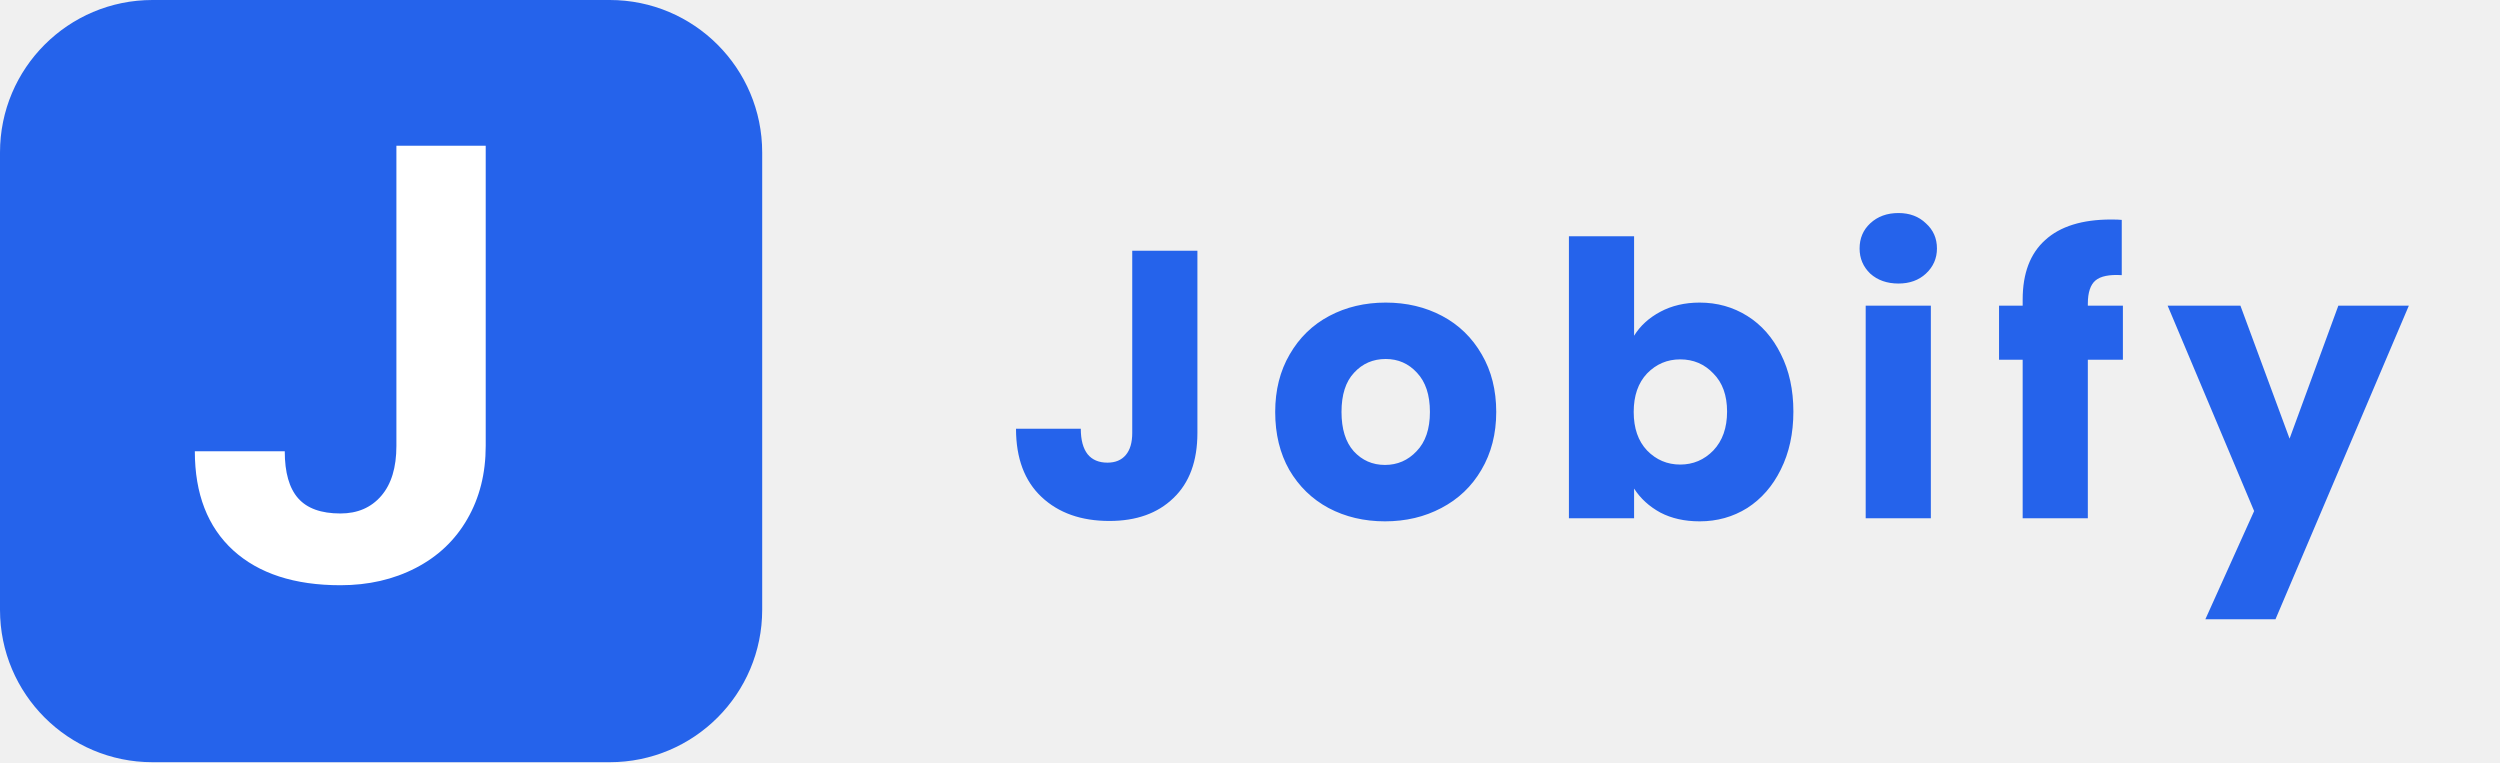
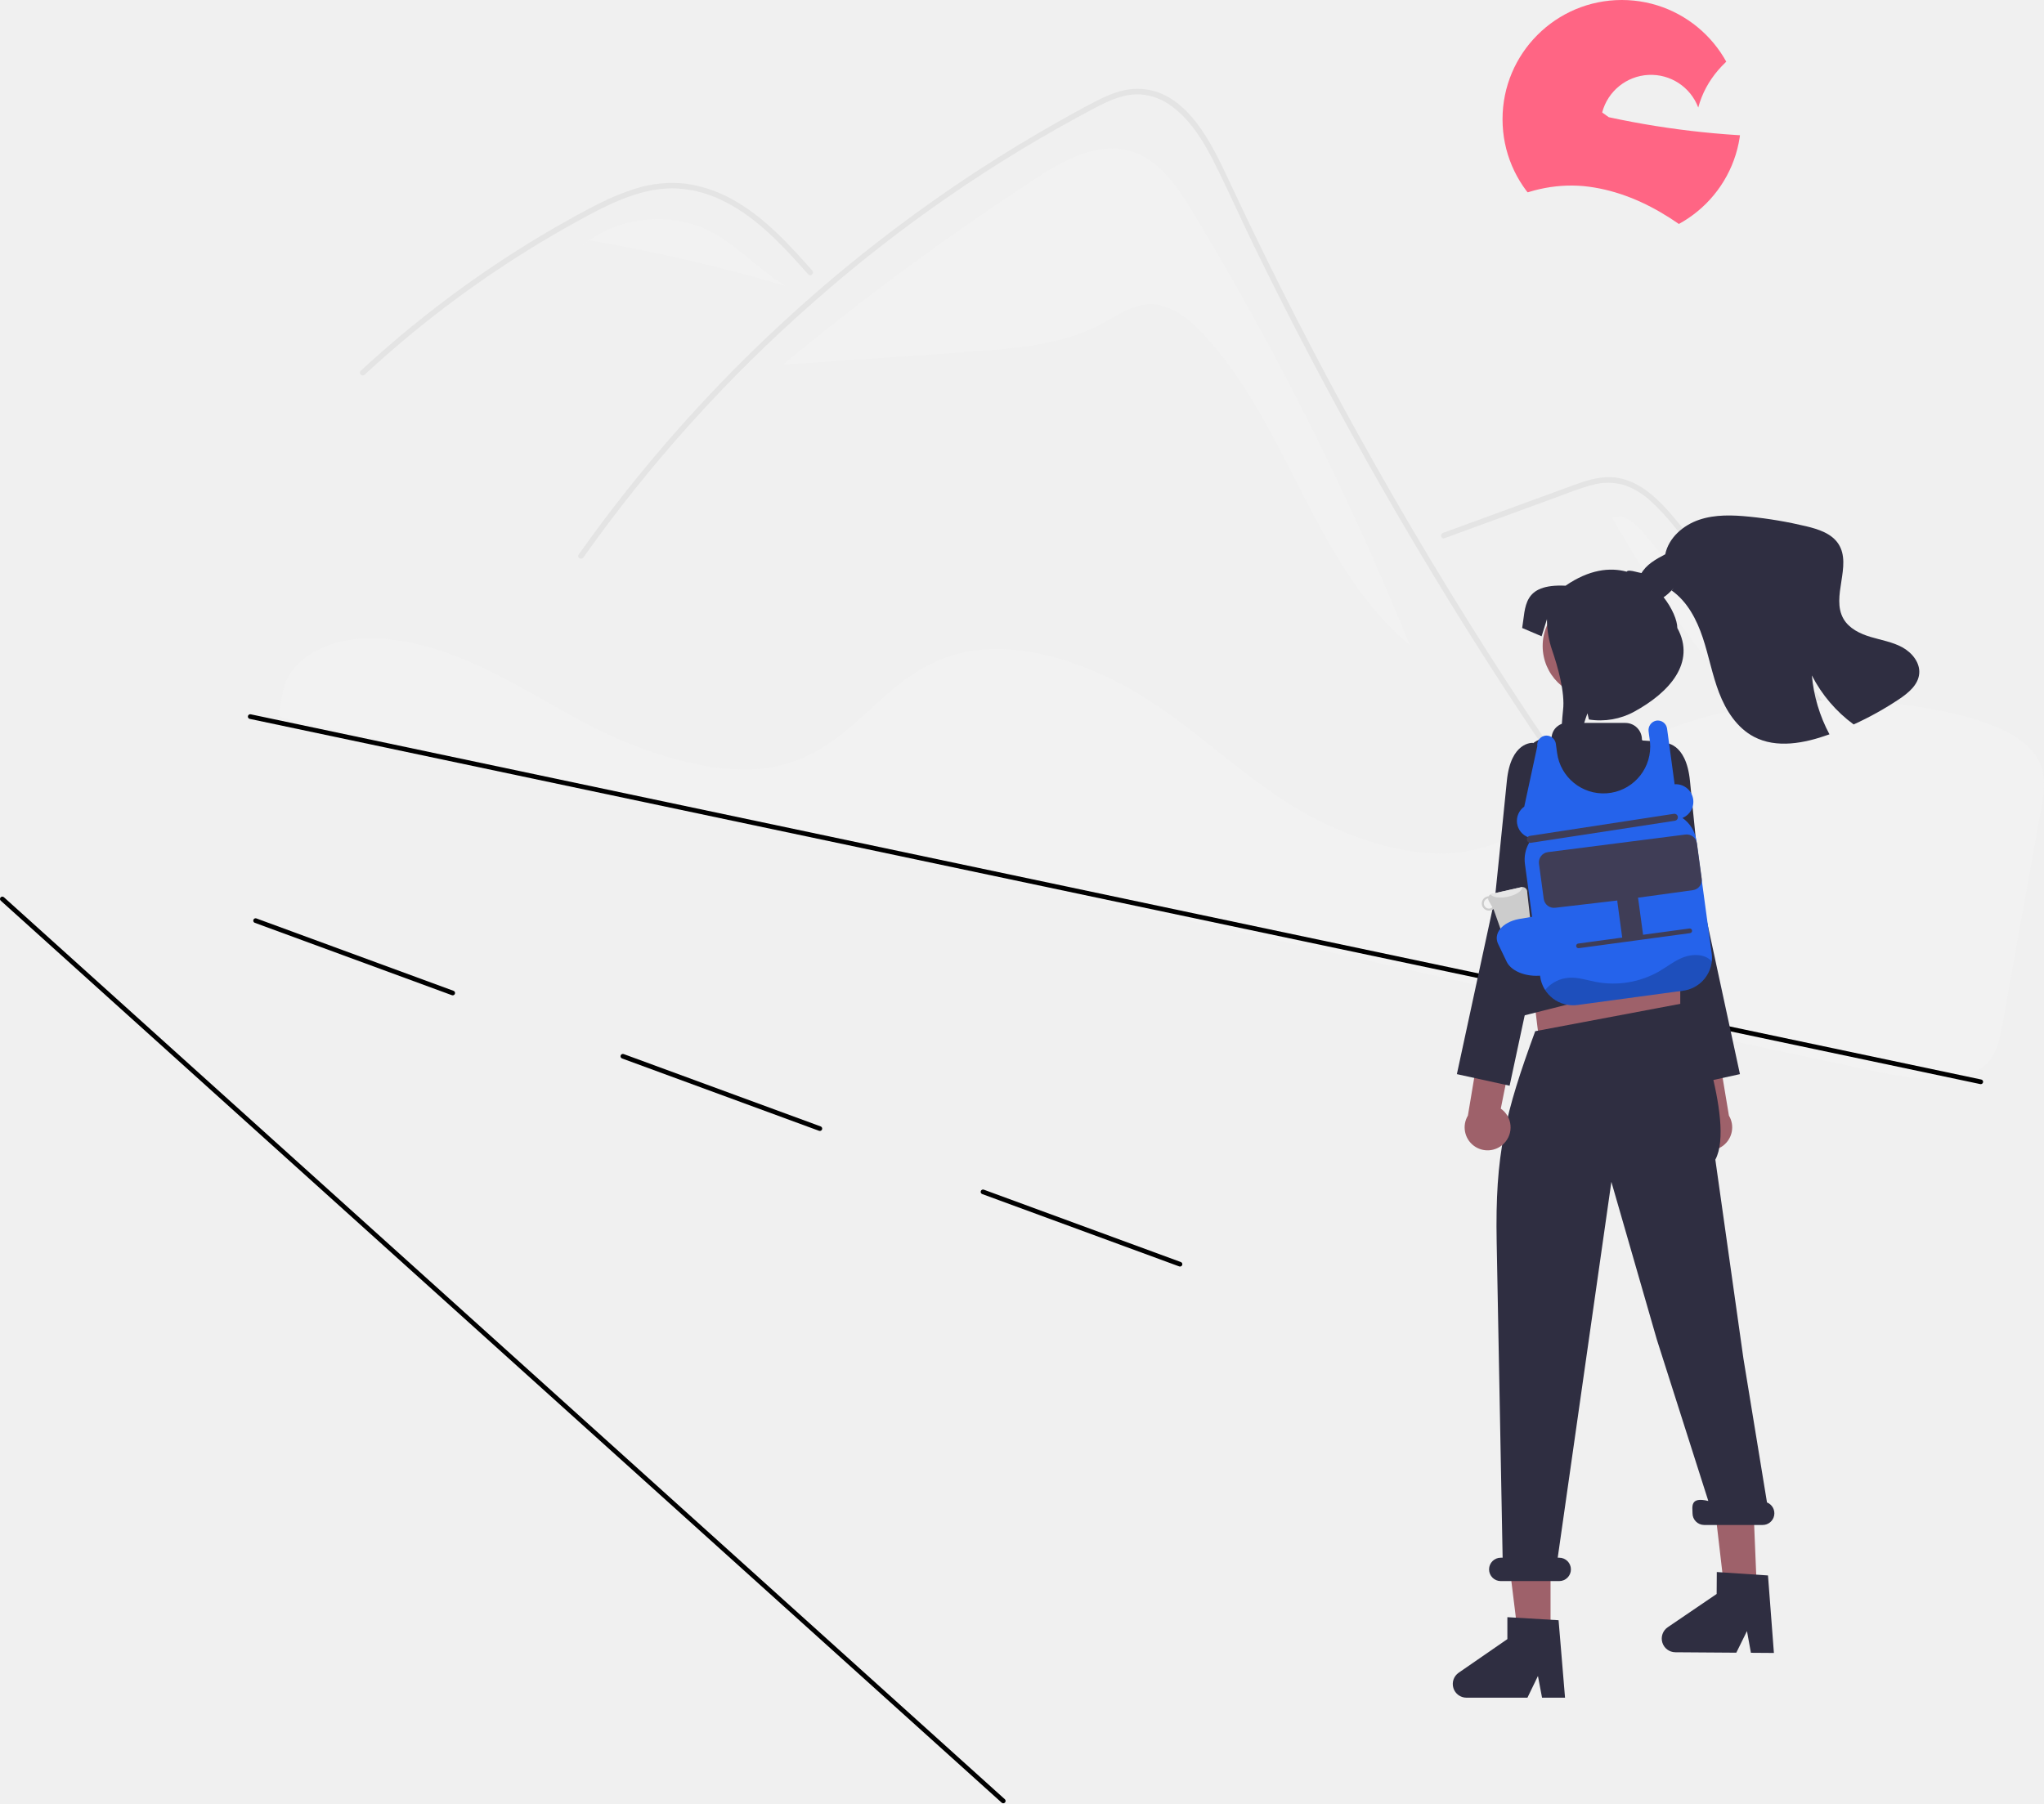
- <svg xmlns="http://www.w3.org/2000/svg" width="164" height="50" viewBox="0 0 164 50" fill="none">
-   <path d="M78.55 16.45V28.4C78.55 30.25 78.025 31.675 76.975 32.675C75.942 33.675 74.542 34.175 72.775 34.175C70.925 34.175 69.442 33.65 68.325 32.6C67.208 31.55 66.65 30.058 66.65 28.125H70.9C70.9 28.858 71.05 29.417 71.35 29.8C71.65 30.167 72.083 30.35 72.65 30.35C73.167 30.35 73.567 30.183 73.85 29.85C74.133 29.517 74.275 29.033 74.275 28.4V16.45H78.55ZM90.853 34.2C89.487 34.2 88.253 33.908 87.153 33.325C86.07 32.742 85.212 31.908 84.578 30.825C83.962 29.742 83.653 28.475 83.653 27.025C83.653 25.592 83.97 24.333 84.603 23.25C85.237 22.15 86.103 21.308 87.203 20.725C88.303 20.142 89.537 19.85 90.903 19.85C92.27 19.85 93.503 20.142 94.603 20.725C95.703 21.308 96.57 22.15 97.203 23.25C97.837 24.333 98.153 25.592 98.153 27.025C98.153 28.458 97.828 29.725 97.178 30.825C96.545 31.908 95.67 32.742 94.553 33.325C93.453 33.908 92.22 34.2 90.853 34.2ZM90.853 30.5C91.67 30.5 92.362 30.2 92.928 29.6C93.511 29 93.803 28.142 93.803 27.025C93.803 25.908 93.52 25.05 92.953 24.45C92.403 23.85 91.72 23.55 90.903 23.55C90.07 23.55 89.378 23.85 88.828 24.45C88.278 25.033 88.003 25.892 88.003 27.025C88.003 28.142 88.27 29 88.803 29.6C89.353 30.2 90.037 30.5 90.853 30.5ZM107.196 22.025C107.596 21.375 108.171 20.85 108.921 20.45C109.671 20.05 110.529 19.85 111.496 19.85C112.646 19.85 113.688 20.142 114.621 20.725C115.554 21.308 116.288 22.142 116.821 23.225C117.371 24.308 117.646 25.567 117.646 27C117.646 28.433 117.371 29.7 116.821 30.8C116.288 31.883 115.554 32.725 114.621 33.325C113.688 33.908 112.646 34.2 111.496 34.2C110.513 34.2 109.654 34.008 108.921 33.625C108.188 33.225 107.613 32.7 107.196 32.05V34H102.921V15.5H107.196V22.025ZM113.296 27C113.296 25.933 112.996 25.1 112.396 24.5C111.813 23.883 111.088 23.575 110.221 23.575C109.371 23.575 108.646 23.883 108.046 24.5C107.463 25.117 107.171 25.958 107.171 27.025C107.171 28.092 107.463 28.933 108.046 29.55C108.646 30.167 109.371 30.475 110.221 30.475C111.071 30.475 111.796 30.167 112.396 29.55C112.996 28.917 113.296 28.067 113.296 27ZM124.539 18.6C123.789 18.6 123.172 18.383 122.689 17.95C122.222 17.5 121.989 16.95 121.989 16.3C121.989 15.633 122.222 15.083 122.689 14.65C123.172 14.2 123.789 13.975 124.539 13.975C125.272 13.975 125.872 14.2 126.339 14.65C126.822 15.083 127.064 15.633 127.064 16.3C127.064 16.95 126.822 17.5 126.339 17.95C125.872 18.383 125.272 18.6 124.539 18.6ZM126.664 20.05V34H122.389V20.05H126.664ZM139.262 23.6H136.962V34H132.687V23.6H131.137V20.05H132.687V19.65C132.687 17.933 133.179 16.633 134.162 15.75C135.145 14.85 136.587 14.4 138.487 14.4C138.804 14.4 139.037 14.408 139.187 14.425V18.05C138.37 18 137.795 18.117 137.462 18.4C137.129 18.683 136.962 19.192 136.962 19.925V20.05H139.262V23.6ZM158.021 20.05L149.271 40.625H144.671L147.871 33.525L142.196 20.05H146.971L150.196 28.775L153.396 20.05H158.021Z" fill="#2563EB" />
-   <rect width="50" height="50" rx="10" fill="#2563EB" />
-   <path d="M26.004 9.562H31.863V29.25C31.863 31.06 31.46 32.661 30.652 34.055C29.858 35.435 28.732 36.503 27.273 37.258C25.815 38.013 24.168 38.391 22.332 38.391C19.324 38.391 16.98 37.629 15.301 36.105C13.621 34.569 12.781 32.401 12.781 29.602H18.68C18.68 30.995 18.973 32.023 19.559 32.688C20.145 33.352 21.069 33.684 22.332 33.684C23.452 33.684 24.344 33.3 25.008 32.531C25.672 31.763 26.004 30.669 26.004 29.25V9.562Z" fill="white" />
+ <svg xmlns="http://www.w3.org/2000/svg" data-name="Layer 1" width="874.039" height="771.292" viewBox="0 0 874.039 771.292">
+   <path d="M673.062,155.137c-6.611-10.934-14.444-22.608-26.712-26.178-14.207-4.135-28.802,4.079-41.181,12.184a1200.013,1200.013,0,0,0-106.794,78.684l.037.424q39.846-2.748,79.691-5.496c19.192-1.324,39.044-2.83,56.005-11.909,6.436-3.445,12.71-8.047,20.003-8.368,9.061-.398,16.962,5.93,23.17,12.541,36.727,39.109,47.355,98.916,88.558,133.276A1307.621,1307.621,0,0,0,673.062,155.137Z" transform="translate(-162.9803 -64.354)" fill="#f2f2f2" />
+   <path d="M898.816,486.852c-4.061-5.128-5.721-6.33-9.727-11.505Q840.159,412.063,797.108,344.504q-29.241-45.883-55.583-93.529-12.541-22.651-24.394-45.658-9.198-17.839-17.985-35.891c-1.675-3.437-3.303-6.891-4.923-10.352-3.817-8.139-7.563-16.318-11.585-24.346-4.583-9.151-10.162-18.744-18.578-24.891a25.346,25.346,0,0,0-13.204-5.081c-6.851-.443-13.173,2.386-19.115,5.476a615.324,615.324,0,0,0-120.996,83.438A629.917,629.917,0,0,0,412.444,302.789c-.869,1.241-2.924.055-2.047-1.193q5.18-7.325,10.565-14.492A633.399,633.399,0,0,1,582.67,136.269q15.73-10.194,32.051-19.431c5.484-3.106,10.992-6.171,16.594-9.048,5.492-2.821,11.324-5.358,17.598-5.452,21.351-.332,32.407,23.848,40,40.119q3.58,7.681,7.246,15.314,13.856,28.981,28.779,57.432,9.21,17.566,18.823,34.927,29.917,54.062,63.596,105.935c29.743,45.808,59.25,86.275,93.134,129.112C901.424,486.362,899.756,488.053,898.816,486.852Z" transform="translate(-162.9803 -64.354)" fill="#e4e4e4" />
+   <path d="M508.636,181.73c-1.24-1.383-2.473-2.766-3.722-4.149-9.846-10.889-20.411-21.652-33.931-27.894a49.228,49.228,0,0,0-20.624-4.781c-7.38.024-14.595,1.96-21.414,4.67-3.224,1.288-6.377,2.75-9.482,4.307-3.548,1.786-7.033,3.69-10.502,5.61q-9.767,5.405-19.281,11.284-18.93,11.699-36.674,25.184-9.198,6.993-18.017,14.445-8.202,6.922-16.073,14.216c-1.122,1.035-2.797-.64-1.675-1.675,1.383-1.288,2.782-2.568,4.18-3.832q5.927-5.358,12.043-10.51,11.153-9.411,22.884-18.096,18.242-13.513,37.74-25.192,9.743-5.832,19.755-11.174c2.015-1.075,4.054-2.126,6.116-3.121a97.502,97.502,0,0,1,14.54-5.919,51.724,51.724,0,0,1,21.96-2.157,57.173,57.173,0,0,1,20.261,7.009c13.275,7.42,23.572,18.894,33.591,30.091C511.323,181.184,509.655,182.867,508.636,181.73Z" transform="translate(-162.9803 -64.354)" fill="#e4e4e4" />
+   <path d="M780.643,294.569l31.811-11.635L828.249,277.157c5.144-1.881,10.276-4.023,15.593-5.37a24.6,24.6,0,0,1,14.114.18,32.529,32.529,0,0,1,11.008,6.824,89.337,89.337,0,0,1,9.029,9.642c3.439,4.133,6.827,8.308,10.23,12.47q21.068,25.765,41.86,51.755,20.792,25.989,41.306,52.198,20.564,26.274,40.845,52.767,2.484,3.246,4.965,6.494c.914,1.196,2.973.017,2.047-1.196q-20.431-26.76-41.147-53.3-20.767-26.604-41.82-52.982-21.053-26.378-42.391-52.527-5.316-6.515-10.649-13.015c-2.999-3.655-5.965-7.35-9.254-10.753-6.039-6.245-13.583-11.764-22.614-11.914-5.31-.088-10.448,1.597-15.381,3.381-5.318,1.924-10.624,3.884-15.935,5.826l-32.034,11.716-8.008,2.929c-1.421.52-.807,2.812.63,2.286Z" transform="translate(-162.9803 -64.354)" fill="#e4e4e4" />
+   <path d="M466.796,163.388c-16.166-8.308-36.868-6.681-51.723,3.699a737.726,737.726,0,0,1,83.932,19.589C487.555,179.967,478.599,169.455,466.796,163.388Z" transform="translate(-162.9803 -64.354)" fill="#f2f2f2" />
+   <path d="M414.914,167.059l-3.112,2.53c1.053-.885,2.147-1.715,3.271-2.501C415.02,167.078,414.967,167.068,414.914,167.059Z" transform="translate(-162.9803 -64.354)" fill="#f2f2f2" />
+   <path d="M867.766,294.685c-3.131-3.812-6.517-7.803-11.201-9.351l-4.373.172A496.015,496.015,0,0,0,984.306,436.543Q926.036,365.614,867.766,294.685Z" transform="translate(-162.9803 -64.354)" fill="#f2f2f2" />
+   <path d="M667.565,606.081a.992.992,0,0,1-.345-.062l-84.261-30.953a1.0 1,0,0,1,.689-1.877L667.91,604.142a1.0 1,0,0,1-.345,1.938Z" transform="translate(-162.9803 -64.354)" />
+   <path d="M513.565,548.081a.992.992,0,0,1-.345-.062l-84.261-30.953a1.0 1,0,0,1,.689-1.877L513.91,546.142a1.0 1,0,0,1-.345,1.938Z" transform="translate(-162.9803 -64.354)" />
+   <path d="M356.565,490.081a.992.992,0,0,1-.345-.062l-84.261-30.953a1.0 1,0,1,1,.689-1.877L356.91,488.142a1.0 1,0,0,1-.345,1.938Z" transform="translate(-162.9803 -64.354)" />
+   <path d="M340.778,339.738c-3.513-.785-7.07-1.405-10.583-1.837l-.511-.063c-23.321-2.777-43.01,6.958-45.796,22.645l-.495,2.838c-.309,1.795-.643,3.725-1.04,5.86-.192,1.054.867,2.132,2.407,2.476L845.649,497.037c39.607,8.564,79.087,17.024,117.337,25.144a177.652,177.652,0,0,0,21.711,3.511c10.927.926,18.927-.293,24.46-3.725l.001 0c6.877-4.253,8.607-11.157,10.019-19.078,2.846-15.997,5.877-32.793,8.897-49.538,2.661-14.758,5.316-29.477,7.832-43.574,1.478-8.369,2.281-15.869-2.879-22.891-5.596-7.598-17.581-13.494-35.623-17.527-.218-.049-.434-.097-.655-.145-56.592-12.407-117.619-2.55-151.854,24.53-3.942,3.118-7.734,6.553-11.401,9.875a158.915,158.915,0,0,1-17.302,14.232,66.95,66.95,0,0,1-10.666,5.986c-.257.125-.548.255-.851.372-.705.318-1.433.613-2.135.865a62.042,62.042,0,0,1-12.655,3.397l-.431.065c-.326.056-.678.107-1.027.147a68.206,68.206,0,0,1-7.479.589c-10.812.309-22.585-1.669-34.991-5.882a151.752,151.752,0,0,1-32.578-15.751c-10.814-6.914-20.639-14.717-30.141-22.263-4.173-3.316-8.49-6.743-12.828-10.046-.815-.622-1.618-1.23-2.434-1.842-5.313-3.969-10.177-7.354-14.871-10.348a146.281,146.281,0,0,0-37.143-17.035c-13.864-4.03-26.63-5.128-37.931-3.275a60.649,60.649,0,0,0-9.253,2.27c-13.923,4.597-23.917,13.74-33.581,22.583-12.021,10.999-24.453,22.373-44.611,25.204-23.263,3.273-53.836-7.081-74.693-17.866-6.557-3.391-13.045-7.056-19.318-10.601q-3.801-2.148-7.611-4.28c-4.993-2.785-9.099-4.982-12.918-6.915l-1.208-.614c-.673-.337-1.346-.675-2.034-1.007-4.55-2.238-8.825-4.154-13.075-5.86l-1.004-.409c-2.021-.785-3.918-1.486-5.788-2.137l-.747-.259A109.236,109.236,0,0,0,340.778,339.738Z" transform="translate(-162.9803 -64.354)" fill="#f2f2f2" />
+   <path d="M1009.981,528.062a1.009,1.009,0,0,1-.208-.021l-740-156.208a1,1,0,0,1,.413-1.957l740,156.208a1,1,0,0,1-.206,1.979Z" transform="translate(-162.9803 -64.354)" />
+   <circle cx="693.5" cy="51" r="51" fill="#ff6584" />
+   <path d="M948.516,76.224c-24.717-3.341-52.935,10.019-59.341,34.124a21.597,21.597,0,0,0-41.093,2.109l2.83,2.027a372.275,372.275,0,0,0,160.659-.726C994.377,95.688,973.233,79.565,948.516,76.224Z" transform="translate(-162.9803 -64.354)" fill="#f0f0f0" />
+   <path d="M842.516,144.224c-24.717-3.341-52.935,10.019-59.341,34.124a21.597,21.597,0,0,0-41.093,2.109l2.83,2.027a372.275,372.275,0,0,0,160.659-.726C888.377,163.688,867.233,147.565,842.516,144.224Z" transform="translate(-162.9803 -64.354)" fill="#f0f0f0" />
+   <path d="M886.872,553.437a9.76,9.76,0,0,1,1.357-14.904L872.689,461.346l17.161,5.51,12.439,74.659A9.813,9.813,0,0,1,886.872,553.437Z" transform="translate(-162.9803 -64.354)" fill="#9e616a" />
+   <path d="M863.926,390.13l10.648-8.037s9.393-.665,11.056,16.274,5.079,49.95,5.079,49.95l16.293,75.463-22.554,4.95-17.451-81.438-10.469-24.184Z" transform="translate(-162.9803 -64.354)" fill="#2f2e41" />
+   <polygon points="718.5 449 658.5 448 653.5 407 718.5 407 718.5 449" fill="#9e616a" />
+   <polygon points="663.032 699.832 649.181 699.831 642.591 646.404 663.034 646.405 663.032 699.832" fill="#9e616a" />
+   <polygon points="751.276 680.645 737.425 680.548 731.21 627.076 749.225 631.209 751.276 680.645" fill="#9e616a" />
+   <polygon points="707.954 371.691 711.092 379.851 710.465 388.011 649.04 409.286 652.088 373.574 658.993 365.414 707.954 371.691" fill="#ffb6b6" />
+   <circle cx="681.602" cy="276.32" r="21.938" fill="#9e616a" />
+   <path d="M832.208,790.486h-9.829l-1.754-9.279-4.493,9.279H790.064a5.86,5.86,0,0,1-3.33-10.682l20.817-14.377v-9.381l21.896,1.307Z" transform="translate(-162.9803 -64.354)" fill="#2f2e41" />
+   <path d="M921.523,771.351l-9.828-.069-1.689-9.292-4.558,9.248-26.067-.182a5.86,5.86,0,0,1-3.255-10.705l20.917-14.231.066-9.381,21.886,1.46Z" transform="translate(-162.9803 -64.354)" fill="#2f2e41" />
+   <path d="M918.566,706.973l-10.086-61.619-12-85c8.788-16.32-11-67-11-67l-2.793.134L819.467,505.415l.014-.061c-12.931,35.268-17.215,52.691-16.506,90.248l2.547,135.01h-.799a5,5,0,0,0,0,10h25a5,5,0,0,0,0-10h-.645l22.947-160.757L871.48,637.354l22,69c-8-2-6.758,2.634-6.758,5.258a5,5,0,0,0,5,5h25a4.995,4.995,0,0,0,1.844-9.639Z" transform="translate(-162.9803 -64.354)" fill="#2f2e41" />
+   <path d="M890.403,495.979l-2-20a3.987,3.987,0,0,0-3.605-2.995c-.833-9.527-4.339-50.629-4.549-52.421l-.008-.076-1.594-34.058a5.037,5.037,0,0,0-4.703-4.79l-8.421-.55a.446.446,0,0,1-.431-.445,7.081,7.081,0,0,0-7.081-7.081H833.08a6.63,6.63,0,0,0-6.576,5.804.44.44,0,0,1-.448.396l-.003-0a11.845,11.845,0,0,0-11.915,9.824c-3.408,19.831-10.239,64.84-6.862,89.862,1.176,8.711-1.359,1.812-1.803,9.1a5.365,5.365,0,0,0,1.336,3.89c-2.058.598-2.856,2.821-2.328,4.916l-.438-.108a4,4,0,0,0,4.856,2.901L885.502,480.836C887.644,480.296,890.943,498.121,890.403,495.979Z" transform="translate(-162.9803 -64.354)" fill="#2f2e41" />
+   <path d="M806.089,553.437a9.76,9.76,0,0,0-1.357-14.904l15.54-77.187-17.161,5.51-12.439,74.659A9.813,9.813,0,0,0,806.089,553.437Z" transform="translate(-162.9803 -64.354)" fill="#9e616a" />
+   <path d="M829.034,390.13l-10.648-8.037s-9.393-.665-11.056,16.274-5.079,49.95-5.079,49.95l-16.293,75.463,22.554,4.95,17.451-81.438,10.469-24.184Z" transform="translate(-162.9803 -64.354)" fill="#2f2e41" />
+   <path d="M868.076,321.166c4.087,1.217,7.9-2.202,10.745-5.441l-1.011,1.2c6.692,4.713,10.693,12.39,13.289,20.161,2.596,7.763,4.044,15.894,6.975,23.546,2.93,7.643,7.66,15.037,14.9,18.85,9.699,5.107,21.583,2.785,31.9-.9.137-.051.266-.094.403-.146a65.737,65.737,0,0,1-7.523-25.191,59.771,59.771,0,0,0,17.873,20.967,137.213,137.213,0,0,0,19.381-10.779c3.984-2.665,8.183-6.109,8.645-10.882.471-4.738-3.067-9.065-7.24-11.344-4.173-2.279-8.971-3.05-13.529-4.421-4.55-1.362-9.194-3.599-11.584-7.711-5.509-9.459,3.761-22.8-2.151-32.02-2.913-4.533-8.568-6.349-13.812-7.609a182.606,182.606,0,0,0-24.317-4.104c-7.189-.72-14.617-.985-21.455,1.328-6.838,2.313-13.041,7.686-14.506,14.763-3.993,2.099-8.217,4.421-10.359,8.405C862.558,313.815,863.749,319.881,868.076,321.166Z" transform="translate(-162.9803 -64.354)" fill="#2f2e41" />
+   <path d="M874.177,319.572c3.914,4.903,6.044,10.205,6.044,13.38,8.13,14.859-3.496,27.623-18.356,35.753a30.443,30.443,0,0,1-19.45,3.391l-.622-2.654-.842,2.39s-9.675,31.954-12.866,33.828c1.211-5.687,2.598-32.017,3.272-37.567.933-7.554-2.32-18.799-4.667-25.638a40.366,40.366,0,0,1-2.21-13.1v-.195l-2.285,7.34-8.319-3.549c1.548-8.878,0-18.956,18.556-18.082,10.036-6.902,18.873-7.953,26.133-5.996.937-1.448,6.339,1.264,7.9.502" transform="translate(-162.9803 -64.354)" fill="#2f2e41" />
+   <path d="M894.95,475.58a14.211,14.211,0,0,1-12.22,12.5l-45.17,6.12a14.224,14.224,0,0,1-15.99-12.18l-6.51-48.14a14.175,14.175,0,0,1,1.8-9.04l-.31-2.34a7.49,7.49,0,0,1-1.78-13.14l5.58-25.85a4.007,4.007,0,0,1,3.82-4.54,4.113,4.113,0,0,1,4.13,3.63l.51,3.8a20.001,20.001,0,0,0,39.82-2.66,20.672,20.672,0,0,0-.18-2.71l-.5-3.74a4.15,4.15,0,0,1,3.18-4.69,3.999,3.999,0,0,1,4.71,3.4l3.23,23.8a7.492,7.492,0,0,1,3.35,14.41,14.165,14.165,0,0,1,5.97,9.74l6.52,48.15A14,14,0,0,1,894.95,475.58Z" transform="translate(-162.9803 -64.354)" fill="#2563eb" />
+   <path d="M815.906,423.559a1.502,1.502,0,0,1,1.285-1.688l61.566-9.437a1.5,1.5,0,1,1,.402,2.973l-61.566,9.437A1.502,1.502,0,0,1,815.906,423.559Z" transform="translate(-162.9803 -64.354)" fill="#3f3d56" />
+   <path d="M823.101,448.829l-2.035-15.036a4.413,4.413,0,0,1,3.782-4.965l58.801-7.522a4.413,4.413,0,0,1,4.965,3.782l2.035,15.036a4.413,4.413,0,0,1-3.782,4.965L863.381,448.32a4.413,4.413,0,0,1,.117.489l2.079,15.36,19.819-2.682a1,1,0,1,1,.268,1.982l-19.819,2.682-8.919,1.207L838.098,469.906a1,1,0,0,1-.268-1.982l18.828-2.548-2.079-15.36a4.414,4.414,0,0,1-.017-.502l-26.496,3.097A4.413,4.413,0,0,1,823.101,448.829Z" transform="translate(-162.9803 -64.354)" fill="#3f3d56" />
+   <path d="M591.98,835.646a.998.998,0,0,1-.669-.257l-428-385.792a1,1,0,0,1,1.339-1.486l428,385.792a1,1,0,0,1-.67,1.743Z" transform="translate(-162.9803 -64.354)" />
+   <path d="M816.03,445.94a2.026,2.026,0,0,0-2.15-2.17,1.864,1.864,0,0,0-.32.04l-12.66,2.86a2.085,2.085,0,0,0-1.34,1.03,2.606,2.606,0,0,0-.55.08,3.076,3.076,0,1,0,1.36,6,3.118,3.118,0,0,0,1.24-.6l4.29,12.08a2.015,2.015,0,0,0,2.21.97l8.23-1.86a2.043,2.043,0,0,0,1.57-1.82Zm-15.85,6.98a2.2,2.2,0,0,1-.98-4.29c.04-.01.08,0,.12-.01a2.071,2.071,0,0,0,.27,1.04L801.16,452.4A2.071,2.071,0,0,1,800.18,452.92Z" transform="translate(-162.9803 -64.354)" fill="#ccc" />
+   <path d="M813.88,443.77c.12,1.6-2.62,3.44-6.29,4.17-3.37.69-6.39.21-7.24-1.05a1.919,1.919,0,0,1,.55-.22l12.66-2.86A1.864,1.864,0,0,1,813.88,443.77Z" transform="translate(-162.9803 -64.354)" fill="#e6e6e6" />
+   <path d="M807.264,475.724l-3.675-7.646c-2.153-4.479,1.789-9.245,8.787-10.624L821,456l3.607,25.202-.747.147C816.862,482.727,809.417,480.203,807.264,475.724Z" transform="translate(-162.9803 -64.354)" fill="#2563eb" />
+   <g opacity="0.2">
+     <path d="M894.95,475.58a14.211,14.211,0,0,1-12.22,12.5l-45.17,6.12a14.208,14.208,0,0,1-13.87-6.42,14.512,14.512,0,0,1,10.36-5.24c3.88-.2,7.64,1.09,11.44,1.81a39.589,39.589,0,0,0,26.83-4.45c3.53-2.05,6.71-4.67,10.59-6.13,3.88-1.45,8.89-1.4,11.7,1.43A4.033,4.033,0,0,1,894.95,475.58Z" transform="translate(-162.9803 -64.354)" />
+   </g>
</svg>
